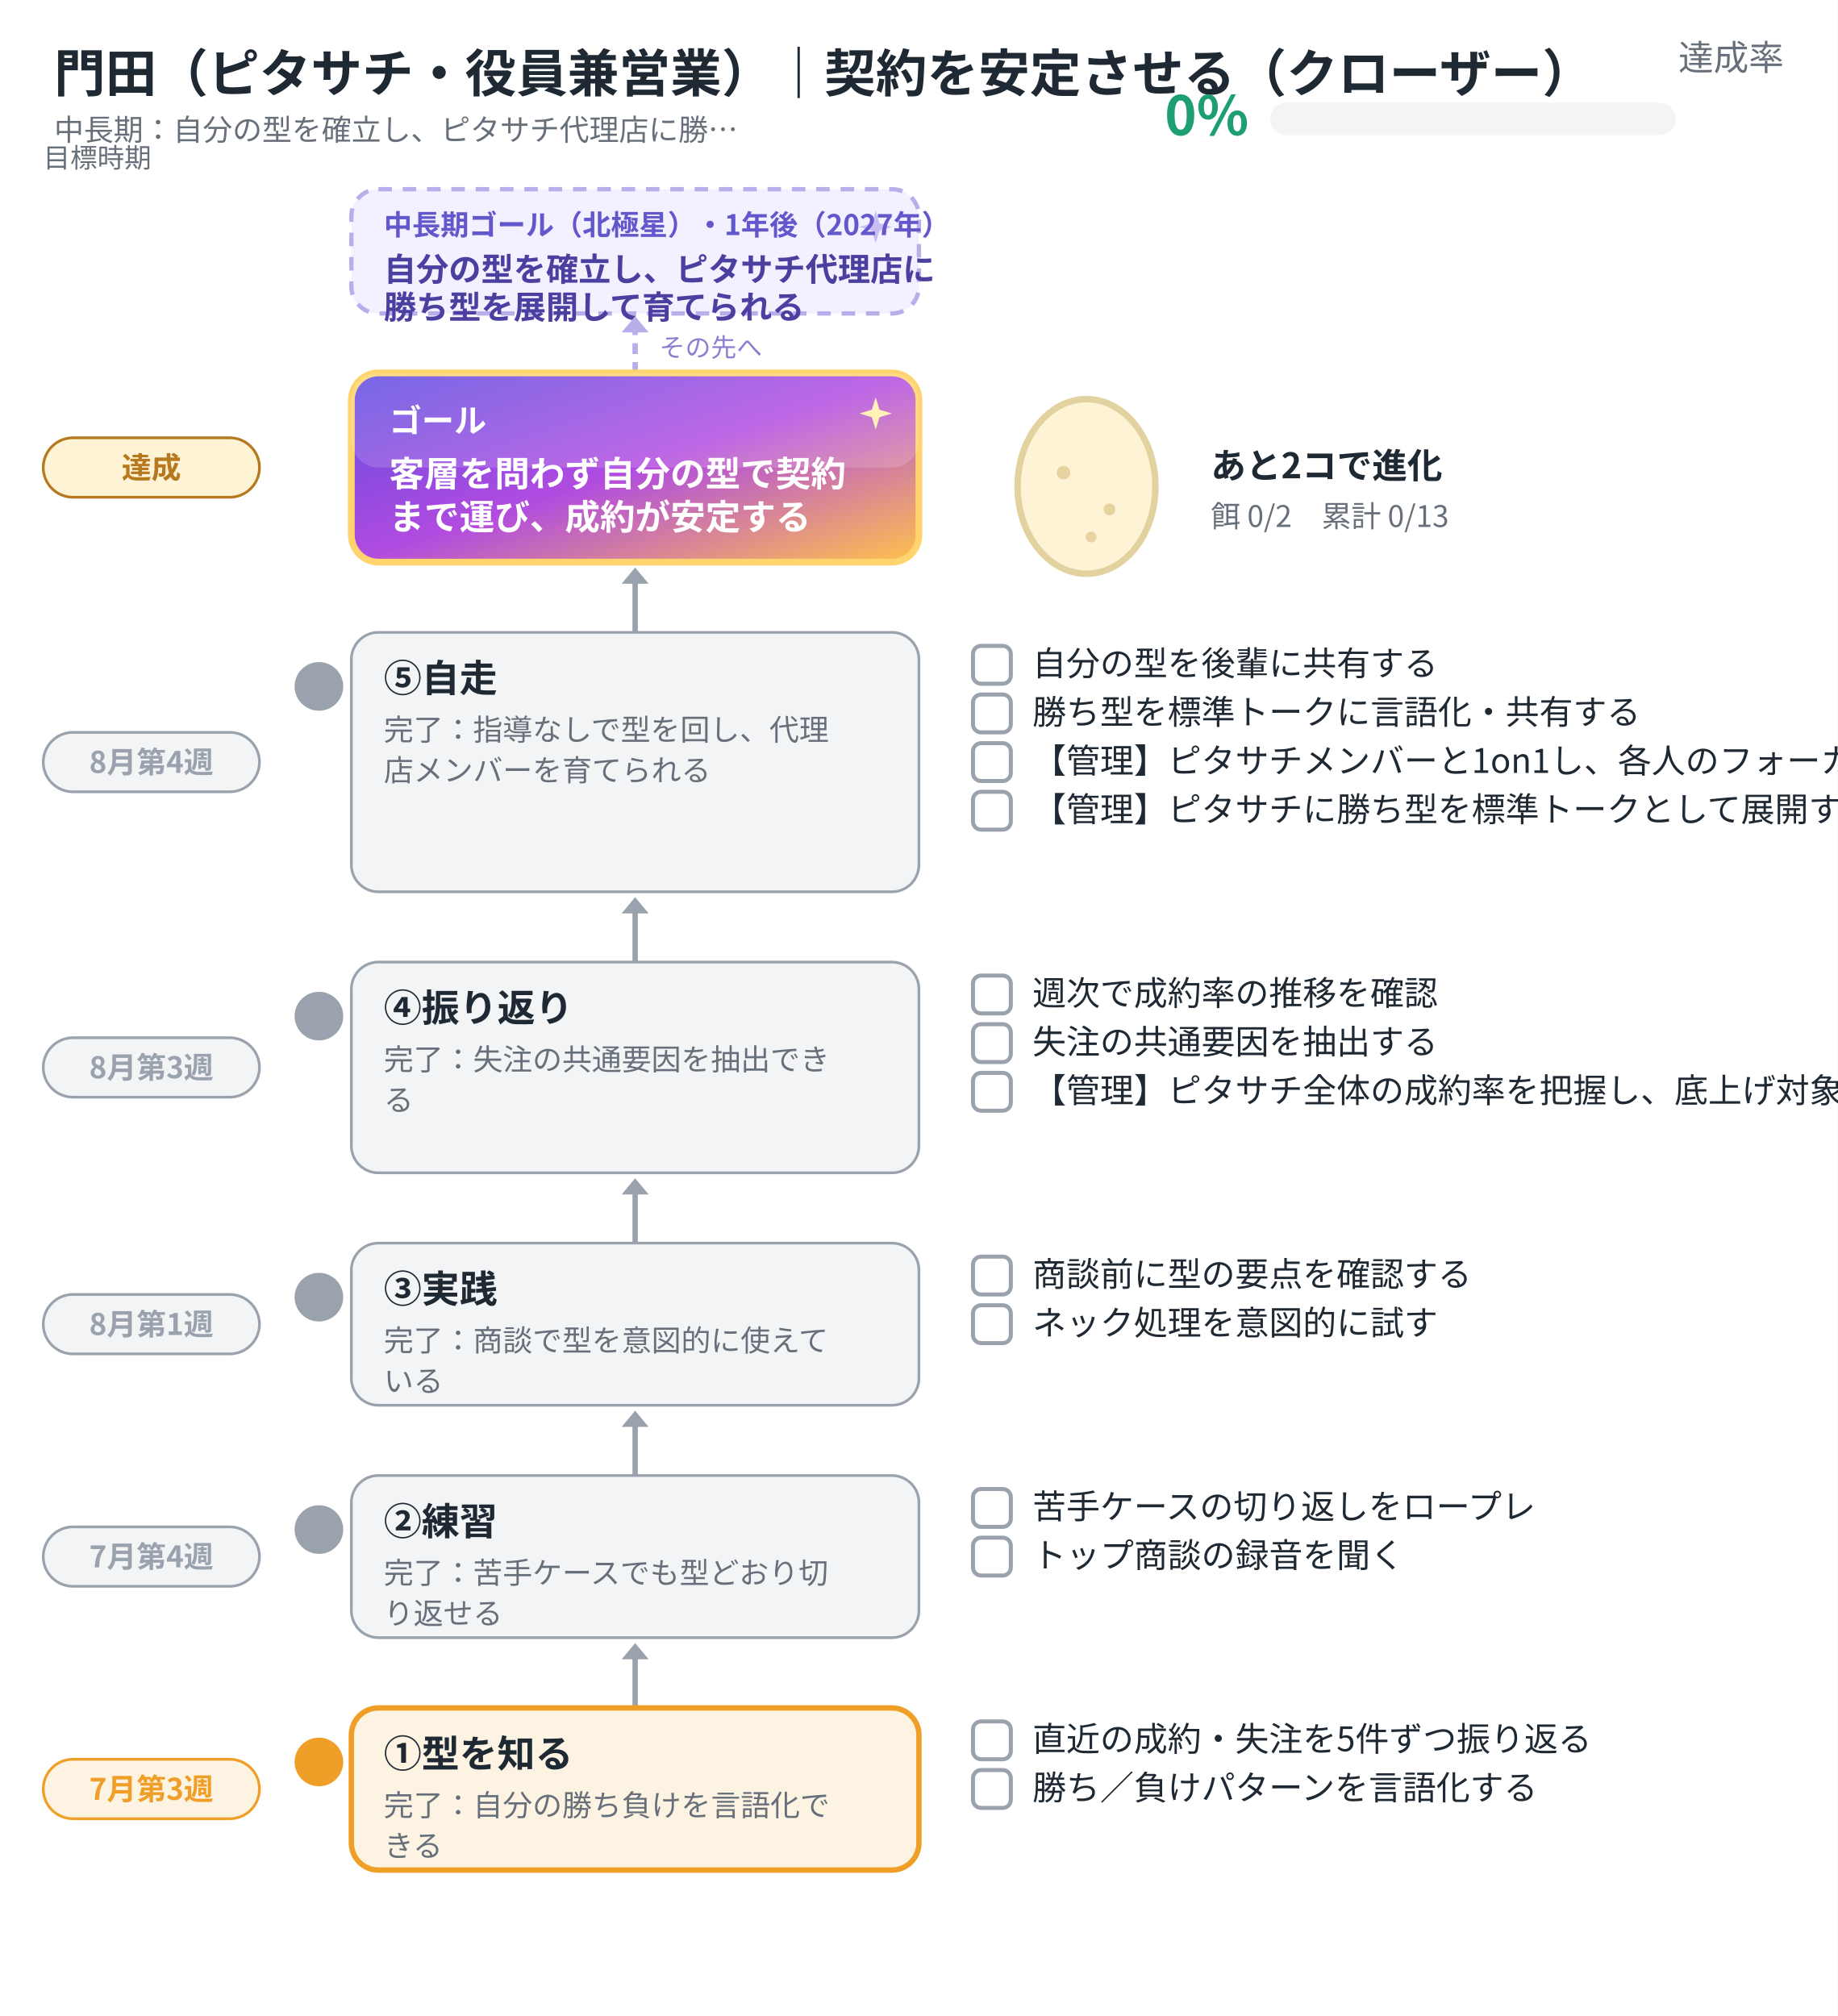
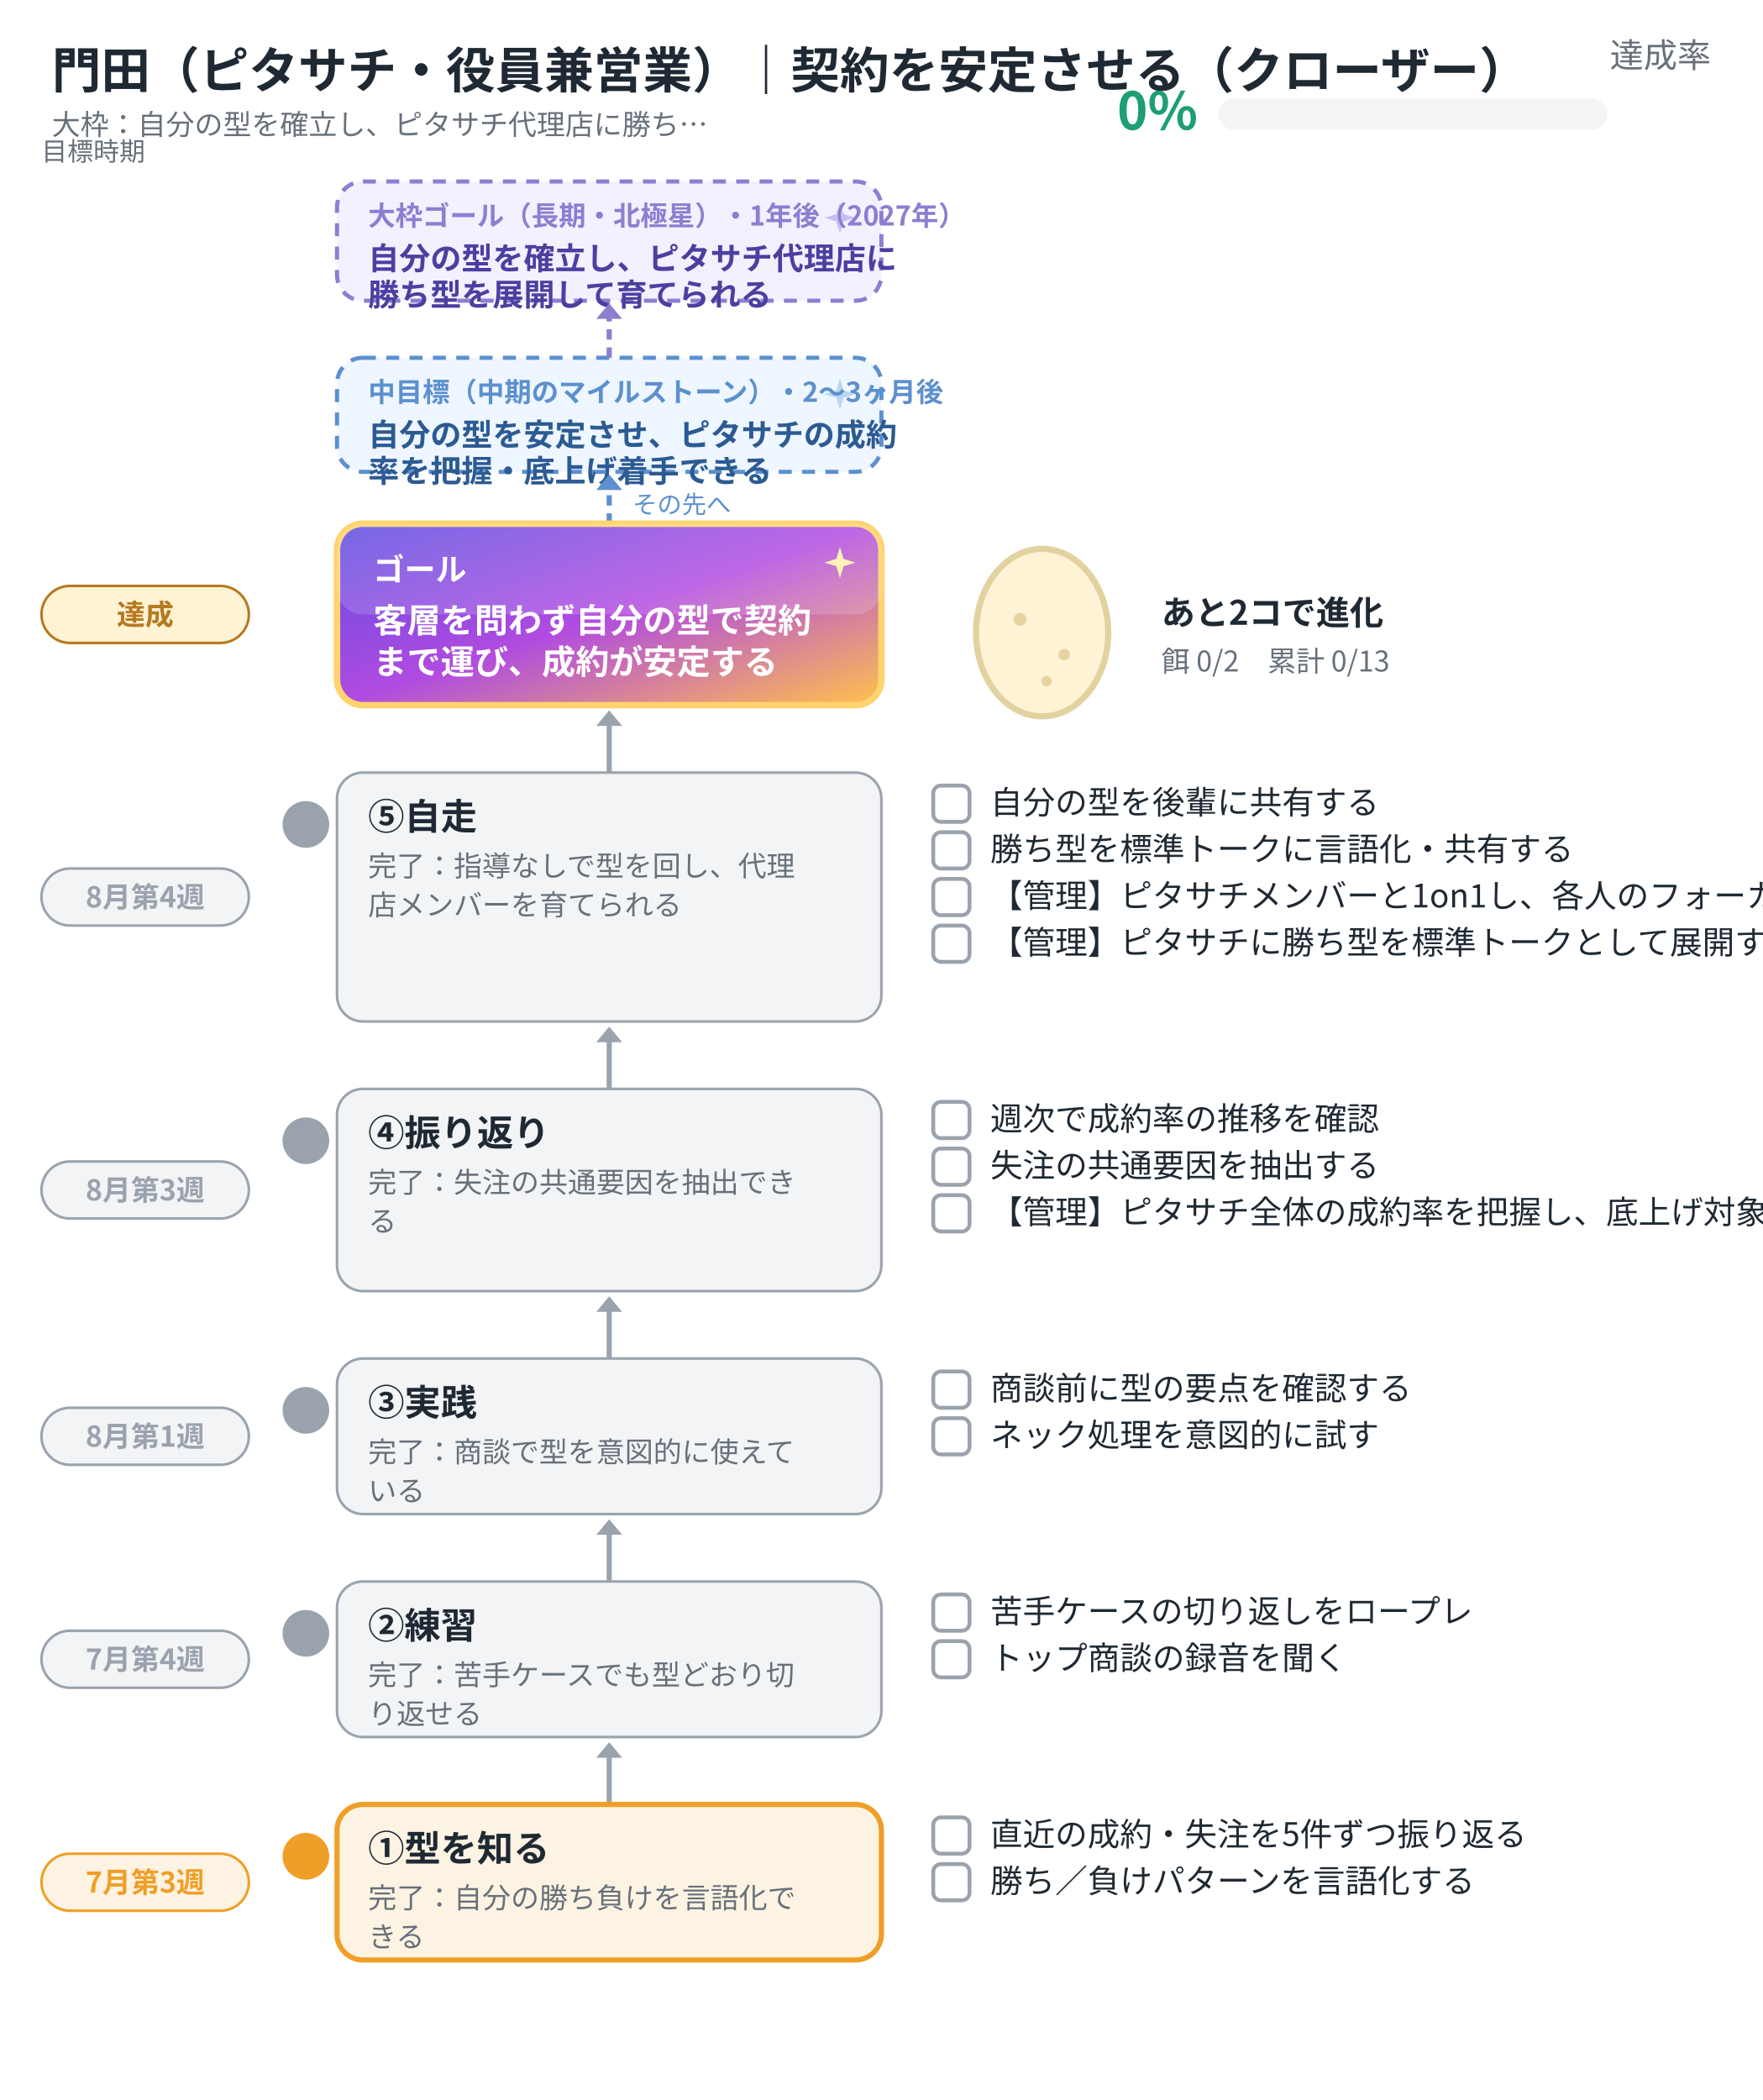
- <svg xmlns="http://www.w3.org/2000/svg" viewBox="0 0 680 746" font-family="Hiragino Sans, 'Noto Sans CJK JP', 'Yu Gothic', sans-serif" width="680" height="746">
+ <svg xmlns="http://www.w3.org/2000/svg" viewBox="0 0 680 810" font-family="Hiragino Sans, 'Noto Sans CJK JP', 'Yu Gothic', sans-serif" width="680" height="810">
  <defs>
    <linearGradient id="goalGrad" x1="0" y1="0" x2="1" y2="1">
      <stop offset="0" stop-color="#5B4BE0" />
      <stop offset="0.5" stop-color="#B14BE0" />
      <stop offset="1" stop-color="#FFC24B" />
    </linearGradient>
    <linearGradient id="phx" x1="0" y1="0" x2="0" y2="1">
      <stop offset="0" stop-color="#FFE259" />
      <stop offset="0.5" stop-color="#FF9A00" />
      <stop offset="1" stop-color="#FF3D00" />
    </linearGradient>
    <linearGradient id="phx2" x1="0" y1="0" x2="0" y2="1">
      <stop offset="0" stop-color="#FFF0A0" />
      <stop offset="1" stop-color="#FF7A00" />
    </linearGradient>
    <linearGradient id="hen" x1="0" y1="0" x2="1" y2="1">
      <stop offset="0" stop-color="#37C9B0" />
      <stop offset="0.6" stop-color="#3DA0E8" />
      <stop offset="1" stop-color="#7A5BE0" />
    </linearGradient>
    <linearGradient id="pcock" x1="0" y1="0" x2="0" y2="1">
      <stop offset="0" stop-color="#2BD0C0" />
      <stop offset="0.55" stop-color="#2E8FD0" />
      <stop offset="1" stop-color="#2E4BB0" />
    </linearGradient>
    <linearGradient id="gold" x1="0" y1="0" x2="0" y2="1">
      <stop offset="0" stop-color="#FFF0A8" />
      <stop offset="0.5" stop-color="#F2C230" />
      <stop offset="1" stop-color="#C8901A" />
    </linearGradient>
  </defs>
-   <rect x="0" y="0" width="680" height="746" fill="#FFFFFF" />
+   <rect x="0" y="0" width="680" height="810" fill="#FFFFFF" />
  <text x="20" y="34" font-size="19" font-weight="700" fill="#1F2933">門田（ピタサチ・役員兼営業）｜契約を安定させる（クローザー）</text>
-   <text x="20" y="52" font-size="11" fill="#67707A">中長期：自分の型を確立し、ピタサチ代理店に勝…</text>
+   <text x="20" y="52" font-size="11" fill="#67707A">大枠：自分の型を確立し、ピタサチ代理店に勝ち…</text>
  <text x="660" y="26" text-anchor="end" font-size="13" fill="#67707A">達成率</text>
  <text x="462" y="50" text-anchor="end" font-size="20" font-weight="700" fill="#1D9E75">0%</text>
  <rect x="470" y="38" width="150" height="12" rx="6" fill="#F2F4F6" />
  <rect x="470" y="38" width="0" height="12" rx="6" fill="#1D9E75" />
-   <rect x="130" y="70" width="210" height="46" rx="10" fill="#F3F0FF" stroke="#B9AEEA" stroke-width="1.6" stroke-dasharray="5 4" />
+   <rect x="130" y="70" width="210" height="46" rx="10" fill="#F3F0FF" stroke="#8A7FD0" stroke-width="1.6" stroke-dasharray="5 4" />
  <polygon points="324.0,78.0 325.4,82.6 330.0,84.0 325.4,85.4 324.0,90.0 322.6,85.4 318.0,84.0 322.6,82.6" fill="#C9BEF2" />
-   <text x="142" y="87" font-size="10.5" font-weight="700" fill="#6357CC">中長期ゴール（北極星）・1年後（2027年）</text>
+   <text x="142" y="87" font-size="10.5" font-weight="700" fill="#8A7FD0">大枠ゴール（長期・北極星）・1年後（2027年）</text>
  <text x="142" y="104" font-size="12" font-weight="600" fill="#4B3FA0">自分の型を確立し、ピタサチ代理店に</text>
  <text x="142" y="118" font-size="12" font-weight="600" fill="#4B3FA0">勝ち型を展開して育てられる</text>
-   <line x1="235.0" y1="138" x2="235.0" y2="121" stroke="#B9AEEA" stroke-width="2" stroke-dasharray="4 3" />
-   <path d="M230.0,123 L235.0,117 L240.0,123 Z" fill="#B9AEEA" />
-   <text x="244.0" y="132" font-size="9.5" fill="#8A7FD0">その先へ</text>
-   <rect x="130" y="138" width="210" height="70" rx="10" fill="url(#goalGrad)" stroke="#FFD36E" stroke-width="2.5" />
-   <rect x="130" y="138" width="210" height="35.0" rx="10" fill="#FFFFFF" opacity="0.16" />
-   <text x="144" y="160" font-size="12" font-weight="700" fill="#FFFFFF">ゴール</text>
-   <polygon points="324.0,147.0 325.4,151.6 330.0,153.0 325.4,154.4 324.0,159.0 322.6,154.4 318.0,153.0 322.6,151.6" fill="#FFF1B8" />
-   <text x="144" y="180" font-size="13" font-weight="600" fill="#FFFFFF">客層を問わず自分の型で契約</text>
-   <text x="144" y="196" font-size="13" font-weight="600" fill="#FFFFFF">まで運び、成約が安定する</text>
-   <rect x="16" y="162.0" width="80" height="22" rx="11" fill="#FFF3D6" stroke="#B7791F" stroke-width="1" />
-   <text x="56.0" y="177.0" text-anchor="middle" font-size="11" font-weight="700" fill="#B7791F">達成</text>
-   <ellipse cx="402.0" cy="180.0" rx="25.5" ry="32.3" fill="#FFF3D6" />
-   <ellipse cx="402.0" cy="180.0" rx="25.5" ry="32.3" fill="none" stroke="#E2D2A0" stroke-width="2.4" />
-   <circle cx="393.5" cy="174.9" r="2.5" fill="#E6D3A0" />
-   <circle cx="410.5" cy="188.5" r="2.2" fill="#E6D3A0" />
-   <circle cx="403.7" cy="198.7" r="2.0" fill="#E6D3A0" />
-   <text x="448" y="177" font-size="13" font-weight="700" fill="#1F2933">あと2コで進化</text>
-   <text x="448" y="195" font-size="11" fill="#67707A">餌 0/2　累計 0/13</text>
+   <rect x="130" y="138" width="210" height="44" rx="10" fill="#EEF6FF" stroke="#5C90CE" stroke-width="1.6" stroke-dasharray="5 4" />
+   <polygon points="324.0,146.0 325.4,150.6 330.0,152.0 325.4,153.4 324.0,158.0 322.6,153.4 318.0,152.0 322.6,150.6" fill="#B9D6F2" />
+   <text x="142" y="155" font-size="10.5" font-weight="700" fill="#5C90CE">中目標（中期のマイルストーン）・2〜3ヶ月後</text>
+   <text x="142" y="172" font-size="12" font-weight="600" fill="#2C5A93">自分の型を安定させ、ピタサチの成約</text>
+   <text x="142" y="186" font-size="12" font-weight="600" fill="#2C5A93">率を把握・底上げ着手できる</text>
+   <line x1="235.0" y1="202" x2="235.0" y2="187" stroke="#5C90CE" stroke-width="2" stroke-dasharray="4 3" />
+   <path d="M230.0,189 L235.0,183 L240.0,189 Z" fill="#5C90CE" />
+   <text x="244.0" y="198" font-size="9.5" fill="#5C90CE">その先へ</text>
+   <line x1="235.0" y1="138" x2="235.0" y2="121" stroke="#8A7FD0" stroke-width="2" stroke-dasharray="4 3" />
+   <path d="M230.0,123 L235.0,117 L240.0,123 Z" fill="#8A7FD0" />
+   <rect x="130" y="202" width="210" height="70" rx="10" fill="url(#goalGrad)" stroke="#FFD36E" stroke-width="2.5" />
+   <rect x="130" y="202" width="210" height="35.0" rx="10" fill="#FFFFFF" opacity="0.16" />
+   <text x="144" y="224" font-size="12" font-weight="700" fill="#FFFFFF">ゴール</text>
+   <polygon points="324.0,211.0 325.4,215.6 330.0,217.0 325.4,218.4 324.0,223.0 322.6,218.4 318.0,217.0 322.6,215.6" fill="#FFF1B8" />
+   <text x="144" y="244" font-size="13" font-weight="600" fill="#FFFFFF">客層を問わず自分の型で契約</text>
+   <text x="144" y="260" font-size="13" font-weight="600" fill="#FFFFFF">まで運び、成約が安定する</text>
+   <rect x="16" y="226.0" width="80" height="22" rx="11" fill="#FFF3D6" stroke="#B7791F" stroke-width="1" />
+   <text x="56.0" y="241.0" text-anchor="middle" font-size="11" font-weight="700" fill="#B7791F">達成</text>
+   <ellipse cx="402.0" cy="244.0" rx="25.5" ry="32.3" fill="#FFF3D6" />
+   <ellipse cx="402.0" cy="244.0" rx="25.5" ry="32.3" fill="none" stroke="#E2D2A0" stroke-width="2.4" />
+   <circle cx="393.5" cy="238.9" r="2.5" fill="#E6D3A0" />
+   <circle cx="410.5" cy="252.5" r="2.2" fill="#E6D3A0" />
+   <circle cx="403.7" cy="262.7" r="2.0" fill="#E6D3A0" />
+   <text x="448" y="241" font-size="13" font-weight="700" fill="#1F2933">あと2コで進化</text>
+   <text x="448" y="259" font-size="11" fill="#67707A">餌 0/2　累計 0/13</text>
  <text x="16" y="62" font-size="10" fill="#67707A">目標時期</text>
-   <line x1="235.0" y1="234" x2="235.0" y2="214" stroke="#9AA3AD" stroke-width="2" />
-   <path d="M230.0,216 L235.0,210 L240.0,216 Z" fill="#9AA3AD" />
-   <rect x="130" y="234" width="210" height="96" rx="10" fill="#F2F4F6" stroke="#9AA3AD" stroke-width="1" />
-   <circle cx="118" cy="254" r="9" fill="#9AA3AD" />
-   <text x="142" y="256" font-size="14" font-weight="700" fill="#1F2933">⑤自走</text>
-   <text x="142" y="274" font-size="11" fill="#67707A">完了：指導なしで型を回し、代理</text>
-   <text x="142" y="289" font-size="11" fill="#67707A">店メンバーを育てられる</text>
-   <rect x="16" y="271.0" width="80" height="22" rx="11" fill="#F2F4F6" stroke="#9AA3AD" stroke-width="1" />
-   <text x="56.0" y="286.0" text-anchor="middle" font-size="11" font-weight="700" fill="#9AA3AD">8月第4週</text>
-   <rect x="360" y="239" width="14" height="14" rx="3" fill="#fff" stroke="#9AA3AD" stroke-width="1.5" />
-   <text x="382" y="250" font-size="12.5" fill="#1F2933">自分の型を後輩に共有する</text>
-   <rect x="360" y="257" width="14" height="14" rx="3" fill="#fff" stroke="#9AA3AD" stroke-width="1.5" />
-   <text x="382" y="268" font-size="12.5" fill="#1F2933">勝ち型を標準トークに言語化・共有する</text>
-   <rect x="360" y="275" width="14" height="14" rx="3" fill="#fff" stroke="#9AA3AD" stroke-width="1.5" />
-   <text x="382" y="286" font-size="12.5" fill="#1F2933">【管理】ピタサチメンバーと1on1し、各人のフォーカスを握る</text>
-   <rect x="360" y="293" width="14" height="14" rx="3" fill="#fff" stroke="#9AA3AD" stroke-width="1.5" />
-   <text x="382" y="304" font-size="12.5" fill="#1F2933">【管理】ピタサチに勝ち型を標準トークとして展開する</text>
-   <line x1="235.0" y1="356" x2="235.0" y2="336" stroke="#9AA3AD" stroke-width="2" />
-   <path d="M230.0,338 L235.0,332 L240.0,338 Z" fill="#9AA3AD" />
-   <rect x="130" y="356" width="210" height="78" rx="10" fill="#F2F4F6" stroke="#9AA3AD" stroke-width="1" />
-   <circle cx="118" cy="376" r="9" fill="#9AA3AD" />
-   <text x="142" y="378" font-size="14" font-weight="700" fill="#1F2933">④振り返り</text>
-   <text x="142" y="396" font-size="11" fill="#67707A">完了：失注の共通要因を抽出でき</text>
-   <text x="142" y="411" font-size="11" fill="#67707A">る</text>
-   <rect x="16" y="384.0" width="80" height="22" rx="11" fill="#F2F4F6" stroke="#9AA3AD" stroke-width="1" />
-   <text x="56.0" y="399.0" text-anchor="middle" font-size="11" font-weight="700" fill="#9AA3AD">8月第3週</text>
-   <rect x="360" y="361" width="14" height="14" rx="3" fill="#fff" stroke="#9AA3AD" stroke-width="1.5" />
-   <text x="382" y="372" font-size="12.5" fill="#1F2933">週次で成約率の推移を確認</text>
-   <rect x="360" y="379" width="14" height="14" rx="3" fill="#fff" stroke="#9AA3AD" stroke-width="1.5" />
-   <text x="382" y="390" font-size="12.5" fill="#1F2933">失注の共通要因を抽出する</text>
-   <rect x="360" y="397" width="14" height="14" rx="3" fill="#fff" stroke="#9AA3AD" stroke-width="1.5" />
-   <text x="382" y="408" font-size="12.5" fill="#1F2933">【管理】ピタサチ全体の成約率を把握し、底上げ対象を決める</text>
-   <line x1="235.0" y1="460" x2="235.0" y2="440" stroke="#9AA3AD" stroke-width="2" />
-   <path d="M230.0,442 L235.0,436 L240.0,442 Z" fill="#9AA3AD" />
-   <rect x="130" y="460" width="210" height="60" rx="10" fill="#F2F4F6" stroke="#9AA3AD" stroke-width="1" />
-   <circle cx="118" cy="480" r="9" fill="#9AA3AD" />
-   <text x="142" y="482" font-size="14" font-weight="700" fill="#1F2933">③実践</text>
-   <text x="142" y="500" font-size="11" fill="#67707A">完了：商談で型を意図的に使えて</text>
-   <text x="142" y="515" font-size="11" fill="#67707A">いる</text>
-   <rect x="16" y="479.0" width="80" height="22" rx="11" fill="#F2F4F6" stroke="#9AA3AD" stroke-width="1" />
-   <text x="56.0" y="494.0" text-anchor="middle" font-size="11" font-weight="700" fill="#9AA3AD">8月第1週</text>
-   <rect x="360" y="465" width="14" height="14" rx="3" fill="#fff" stroke="#9AA3AD" stroke-width="1.5" />
-   <text x="382" y="476" font-size="12.5" fill="#1F2933">商談前に型の要点を確認する</text>
-   <rect x="360" y="483" width="14" height="14" rx="3" fill="#fff" stroke="#9AA3AD" stroke-width="1.5" />
-   <text x="382" y="494" font-size="12.5" fill="#1F2933">ネック処理を意図的に試す</text>
-   <line x1="235.0" y1="546" x2="235.0" y2="526" stroke="#9AA3AD" stroke-width="2" />
-   <path d="M230.0,528 L235.0,522 L240.0,528 Z" fill="#9AA3AD" />
-   <rect x="130" y="546" width="210" height="60" rx="10" fill="#F2F4F6" stroke="#9AA3AD" stroke-width="1" />
-   <circle cx="118" cy="566" r="9" fill="#9AA3AD" />
-   <text x="142" y="568" font-size="14" font-weight="700" fill="#1F2933">②練習</text>
-   <text x="142" y="586" font-size="11" fill="#67707A">完了：苦手ケースでも型どおり切</text>
-   <text x="142" y="601" font-size="11" fill="#67707A">り返せる</text>
-   <rect x="16" y="565.0" width="80" height="22" rx="11" fill="#F2F4F6" stroke="#9AA3AD" stroke-width="1" />
-   <text x="56.0" y="580.0" text-anchor="middle" font-size="11" font-weight="700" fill="#9AA3AD">7月第4週</text>
-   <rect x="360" y="551" width="14" height="14" rx="3" fill="#fff" stroke="#9AA3AD" stroke-width="1.5" />
-   <text x="382" y="562" font-size="12.5" fill="#1F2933">苦手ケースの切り返しをロープレ</text>
-   <rect x="360" y="569" width="14" height="14" rx="3" fill="#fff" stroke="#9AA3AD" stroke-width="1.5" />
-   <text x="382" y="580" font-size="12.5" fill="#1F2933">トップ商談の録音を聞く</text>
-   <line x1="235.0" y1="632" x2="235.0" y2="612" stroke="#9AA3AD" stroke-width="2" />
-   <path d="M230.0,614 L235.0,608 L240.0,614 Z" fill="#9AA3AD" />
-   <rect x="130" y="632" width="210" height="60" rx="10" fill="#FDF3E2" stroke="#EF9F27" stroke-width="2" />
-   <circle cx="118" cy="652" r="9" fill="#EF9F27" />
-   <text x="142" y="654" font-size="14" font-weight="700" fill="#1F2933">①型を知る</text>
-   <text x="142" y="672" font-size="11" fill="#67707A">完了：自分の勝ち負けを言語化で</text>
-   <text x="142" y="687" font-size="11" fill="#67707A">きる</text>
-   <rect x="16" y="651.0" width="80" height="22" rx="11" fill="#FDF3E2" stroke="#EF9F27" stroke-width="1" />
-   <text x="56.0" y="666.0" text-anchor="middle" font-size="11" font-weight="700" fill="#EF9F27">7月第3週</text>
-   <rect x="360" y="637" width="14" height="14" rx="3" fill="#fff" stroke="#9AA3AD" stroke-width="1.5" />
-   <text x="382" y="648" font-size="12.5" fill="#1F2933">直近の成約・失注を5件ずつ振り返る</text>
-   <rect x="360" y="655" width="14" height="14" rx="3" fill="#fff" stroke="#9AA3AD" stroke-width="1.5" />
-   <text x="382" y="666" font-size="12.5" fill="#1F2933">勝ち／負けパターンを言語化する</text>
+   <line x1="235.0" y1="298" x2="235.0" y2="278" stroke="#9AA3AD" stroke-width="2" />
+   <path d="M230.0,280 L235.0,274 L240.0,280 Z" fill="#9AA3AD" />
+   <rect x="130" y="298" width="210" height="96" rx="10" fill="#F2F4F6" stroke="#9AA3AD" stroke-width="1" />
+   <circle cx="118" cy="318" r="9" fill="#9AA3AD" />
+   <text x="142" y="320" font-size="14" font-weight="700" fill="#1F2933">⑤自走</text>
+   <text x="142" y="338" font-size="11" fill="#67707A">完了：指導なしで型を回し、代理</text>
+   <text x="142" y="353" font-size="11" fill="#67707A">店メンバーを育てられる</text>
+   <rect x="16" y="335.0" width="80" height="22" rx="11" fill="#F2F4F6" stroke="#9AA3AD" stroke-width="1" />
+   <text x="56.0" y="350.0" text-anchor="middle" font-size="11" font-weight="700" fill="#9AA3AD">8月第4週</text>
+   <rect x="360" y="303" width="14" height="14" rx="3" fill="#fff" stroke="#9AA3AD" stroke-width="1.5" />
+   <text x="382" y="314" font-size="12.5" fill="#1F2933">自分の型を後輩に共有する</text>
+   <rect x="360" y="321" width="14" height="14" rx="3" fill="#fff" stroke="#9AA3AD" stroke-width="1.5" />
+   <text x="382" y="332" font-size="12.5" fill="#1F2933">勝ち型を標準トークに言語化・共有する</text>
+   <rect x="360" y="339" width="14" height="14" rx="3" fill="#fff" stroke="#9AA3AD" stroke-width="1.5" />
+   <text x="382" y="350" font-size="12.5" fill="#1F2933">【管理】ピタサチメンバーと1on1し、各人のフォーカスを握る</text>
+   <rect x="360" y="357" width="14" height="14" rx="3" fill="#fff" stroke="#9AA3AD" stroke-width="1.5" />
+   <text x="382" y="368" font-size="12.5" fill="#1F2933">【管理】ピタサチに勝ち型を標準トークとして展開する</text>
+   <line x1="235.0" y1="420" x2="235.0" y2="400" stroke="#9AA3AD" stroke-width="2" />
+   <path d="M230.0,402 L235.0,396 L240.0,402 Z" fill="#9AA3AD" />
+   <rect x="130" y="420" width="210" height="78" rx="10" fill="#F2F4F6" stroke="#9AA3AD" stroke-width="1" />
+   <circle cx="118" cy="440" r="9" fill="#9AA3AD" />
+   <text x="142" y="442" font-size="14" font-weight="700" fill="#1F2933">④振り返り</text>
+   <text x="142" y="460" font-size="11" fill="#67707A">完了：失注の共通要因を抽出でき</text>
+   <text x="142" y="475" font-size="11" fill="#67707A">る</text>
+   <rect x="16" y="448.0" width="80" height="22" rx="11" fill="#F2F4F6" stroke="#9AA3AD" stroke-width="1" />
+   <text x="56.0" y="463.0" text-anchor="middle" font-size="11" font-weight="700" fill="#9AA3AD">8月第3週</text>
+   <rect x="360" y="425" width="14" height="14" rx="3" fill="#fff" stroke="#9AA3AD" stroke-width="1.5" />
+   <text x="382" y="436" font-size="12.5" fill="#1F2933">週次で成約率の推移を確認</text>
+   <rect x="360" y="443" width="14" height="14" rx="3" fill="#fff" stroke="#9AA3AD" stroke-width="1.5" />
+   <text x="382" y="454" font-size="12.5" fill="#1F2933">失注の共通要因を抽出する</text>
+   <rect x="360" y="461" width="14" height="14" rx="3" fill="#fff" stroke="#9AA3AD" stroke-width="1.5" />
+   <text x="382" y="472" font-size="12.5" fill="#1F2933">【管理】ピタサチ全体の成約率を把握し、底上げ対象を決める</text>
+   <line x1="235.0" y1="524" x2="235.0" y2="504" stroke="#9AA3AD" stroke-width="2" />
+   <path d="M230.0,506 L235.0,500 L240.0,506 Z" fill="#9AA3AD" />
+   <rect x="130" y="524" width="210" height="60" rx="10" fill="#F2F4F6" stroke="#9AA3AD" stroke-width="1" />
+   <circle cx="118" cy="544" r="9" fill="#9AA3AD" />
+   <text x="142" y="546" font-size="14" font-weight="700" fill="#1F2933">③実践</text>
+   <text x="142" y="564" font-size="11" fill="#67707A">完了：商談で型を意図的に使えて</text>
+   <text x="142" y="579" font-size="11" fill="#67707A">いる</text>
+   <rect x="16" y="543.0" width="80" height="22" rx="11" fill="#F2F4F6" stroke="#9AA3AD" stroke-width="1" />
+   <text x="56.0" y="558.0" text-anchor="middle" font-size="11" font-weight="700" fill="#9AA3AD">8月第1週</text>
+   <rect x="360" y="529" width="14" height="14" rx="3" fill="#fff" stroke="#9AA3AD" stroke-width="1.5" />
+   <text x="382" y="540" font-size="12.5" fill="#1F2933">商談前に型の要点を確認する</text>
+   <rect x="360" y="547" width="14" height="14" rx="3" fill="#fff" stroke="#9AA3AD" stroke-width="1.5" />
+   <text x="382" y="558" font-size="12.5" fill="#1F2933">ネック処理を意図的に試す</text>
+   <line x1="235.0" y1="610" x2="235.0" y2="590" stroke="#9AA3AD" stroke-width="2" />
+   <path d="M230.0,592 L235.0,586 L240.0,592 Z" fill="#9AA3AD" />
+   <rect x="130" y="610" width="210" height="60" rx="10" fill="#F2F4F6" stroke="#9AA3AD" stroke-width="1" />
+   <circle cx="118" cy="630" r="9" fill="#9AA3AD" />
+   <text x="142" y="632" font-size="14" font-weight="700" fill="#1F2933">②練習</text>
+   <text x="142" y="650" font-size="11" fill="#67707A">完了：苦手ケースでも型どおり切</text>
+   <text x="142" y="665" font-size="11" fill="#67707A">り返せる</text>
+   <rect x="16" y="629.0" width="80" height="22" rx="11" fill="#F2F4F6" stroke="#9AA3AD" stroke-width="1" />
+   <text x="56.0" y="644.0" text-anchor="middle" font-size="11" font-weight="700" fill="#9AA3AD">7月第4週</text>
+   <rect x="360" y="615" width="14" height="14" rx="3" fill="#fff" stroke="#9AA3AD" stroke-width="1.5" />
+   <text x="382" y="626" font-size="12.5" fill="#1F2933">苦手ケースの切り返しをロープレ</text>
+   <rect x="360" y="633" width="14" height="14" rx="3" fill="#fff" stroke="#9AA3AD" stroke-width="1.5" />
+   <text x="382" y="644" font-size="12.5" fill="#1F2933">トップ商談の録音を聞く</text>
+   <line x1="235.0" y1="696" x2="235.0" y2="676" stroke="#9AA3AD" stroke-width="2" />
+   <path d="M230.0,678 L235.0,672 L240.0,678 Z" fill="#9AA3AD" />
+   <rect x="130" y="696" width="210" height="60" rx="10" fill="#FDF3E2" stroke="#EF9F27" stroke-width="2" />
+   <circle cx="118" cy="716" r="9" fill="#EF9F27" />
+   <text x="142" y="718" font-size="14" font-weight="700" fill="#1F2933">①型を知る</text>
+   <text x="142" y="736" font-size="11" fill="#67707A">完了：自分の勝ち負けを言語化で</text>
+   <text x="142" y="751" font-size="11" fill="#67707A">きる</text>
+   <rect x="16" y="715.0" width="80" height="22" rx="11" fill="#FDF3E2" stroke="#EF9F27" stroke-width="1" />
+   <text x="56.0" y="730.0" text-anchor="middle" font-size="11" font-weight="700" fill="#EF9F27">7月第3週</text>
+   <rect x="360" y="701" width="14" height="14" rx="3" fill="#fff" stroke="#9AA3AD" stroke-width="1.5" />
+   <text x="382" y="712" font-size="12.5" fill="#1F2933">直近の成約・失注を5件ずつ振り返る</text>
+   <rect x="360" y="719" width="14" height="14" rx="3" fill="#fff" stroke="#9AA3AD" stroke-width="1.5" />
+   <text x="382" y="730" font-size="12.5" fill="#1F2933">勝ち／負けパターンを言語化する</text>
</svg>
